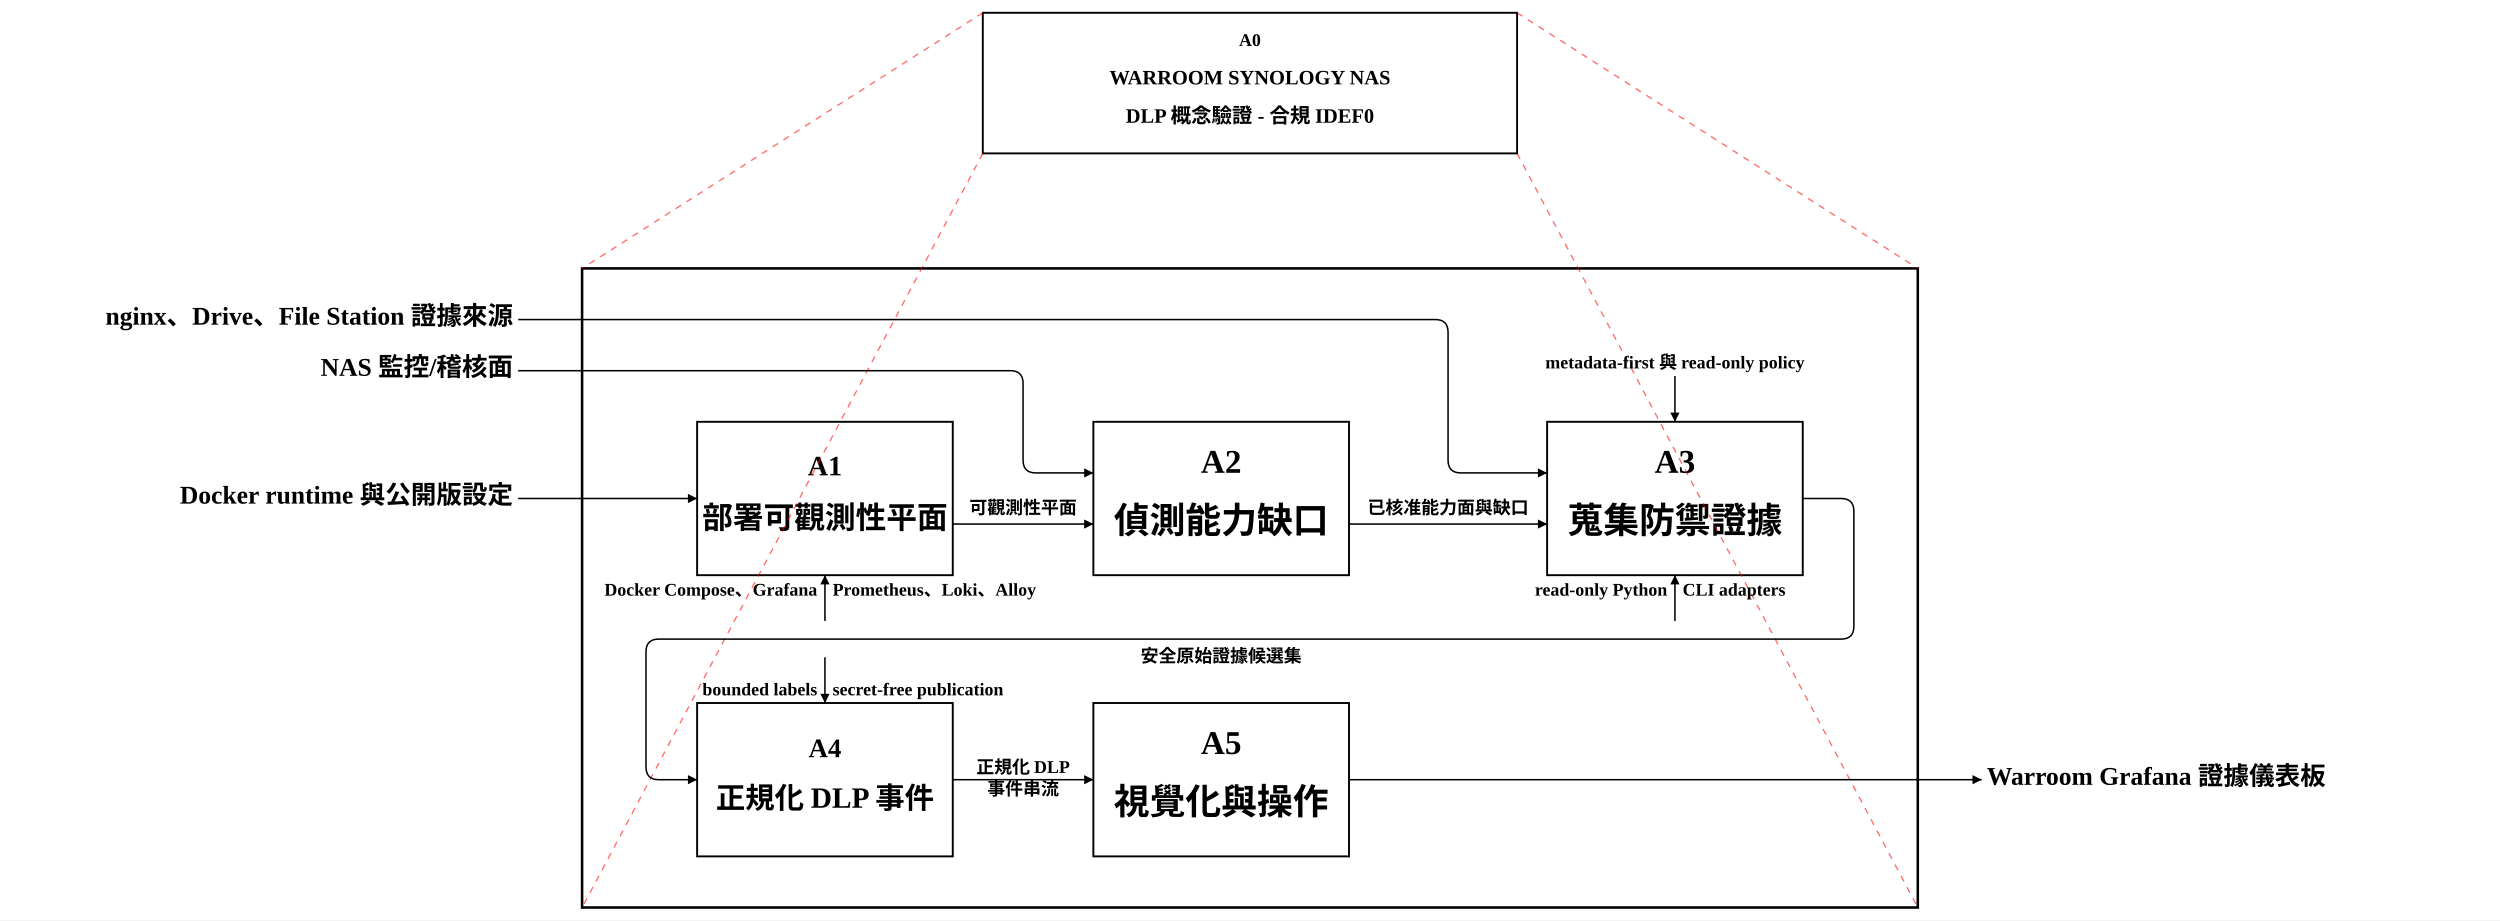
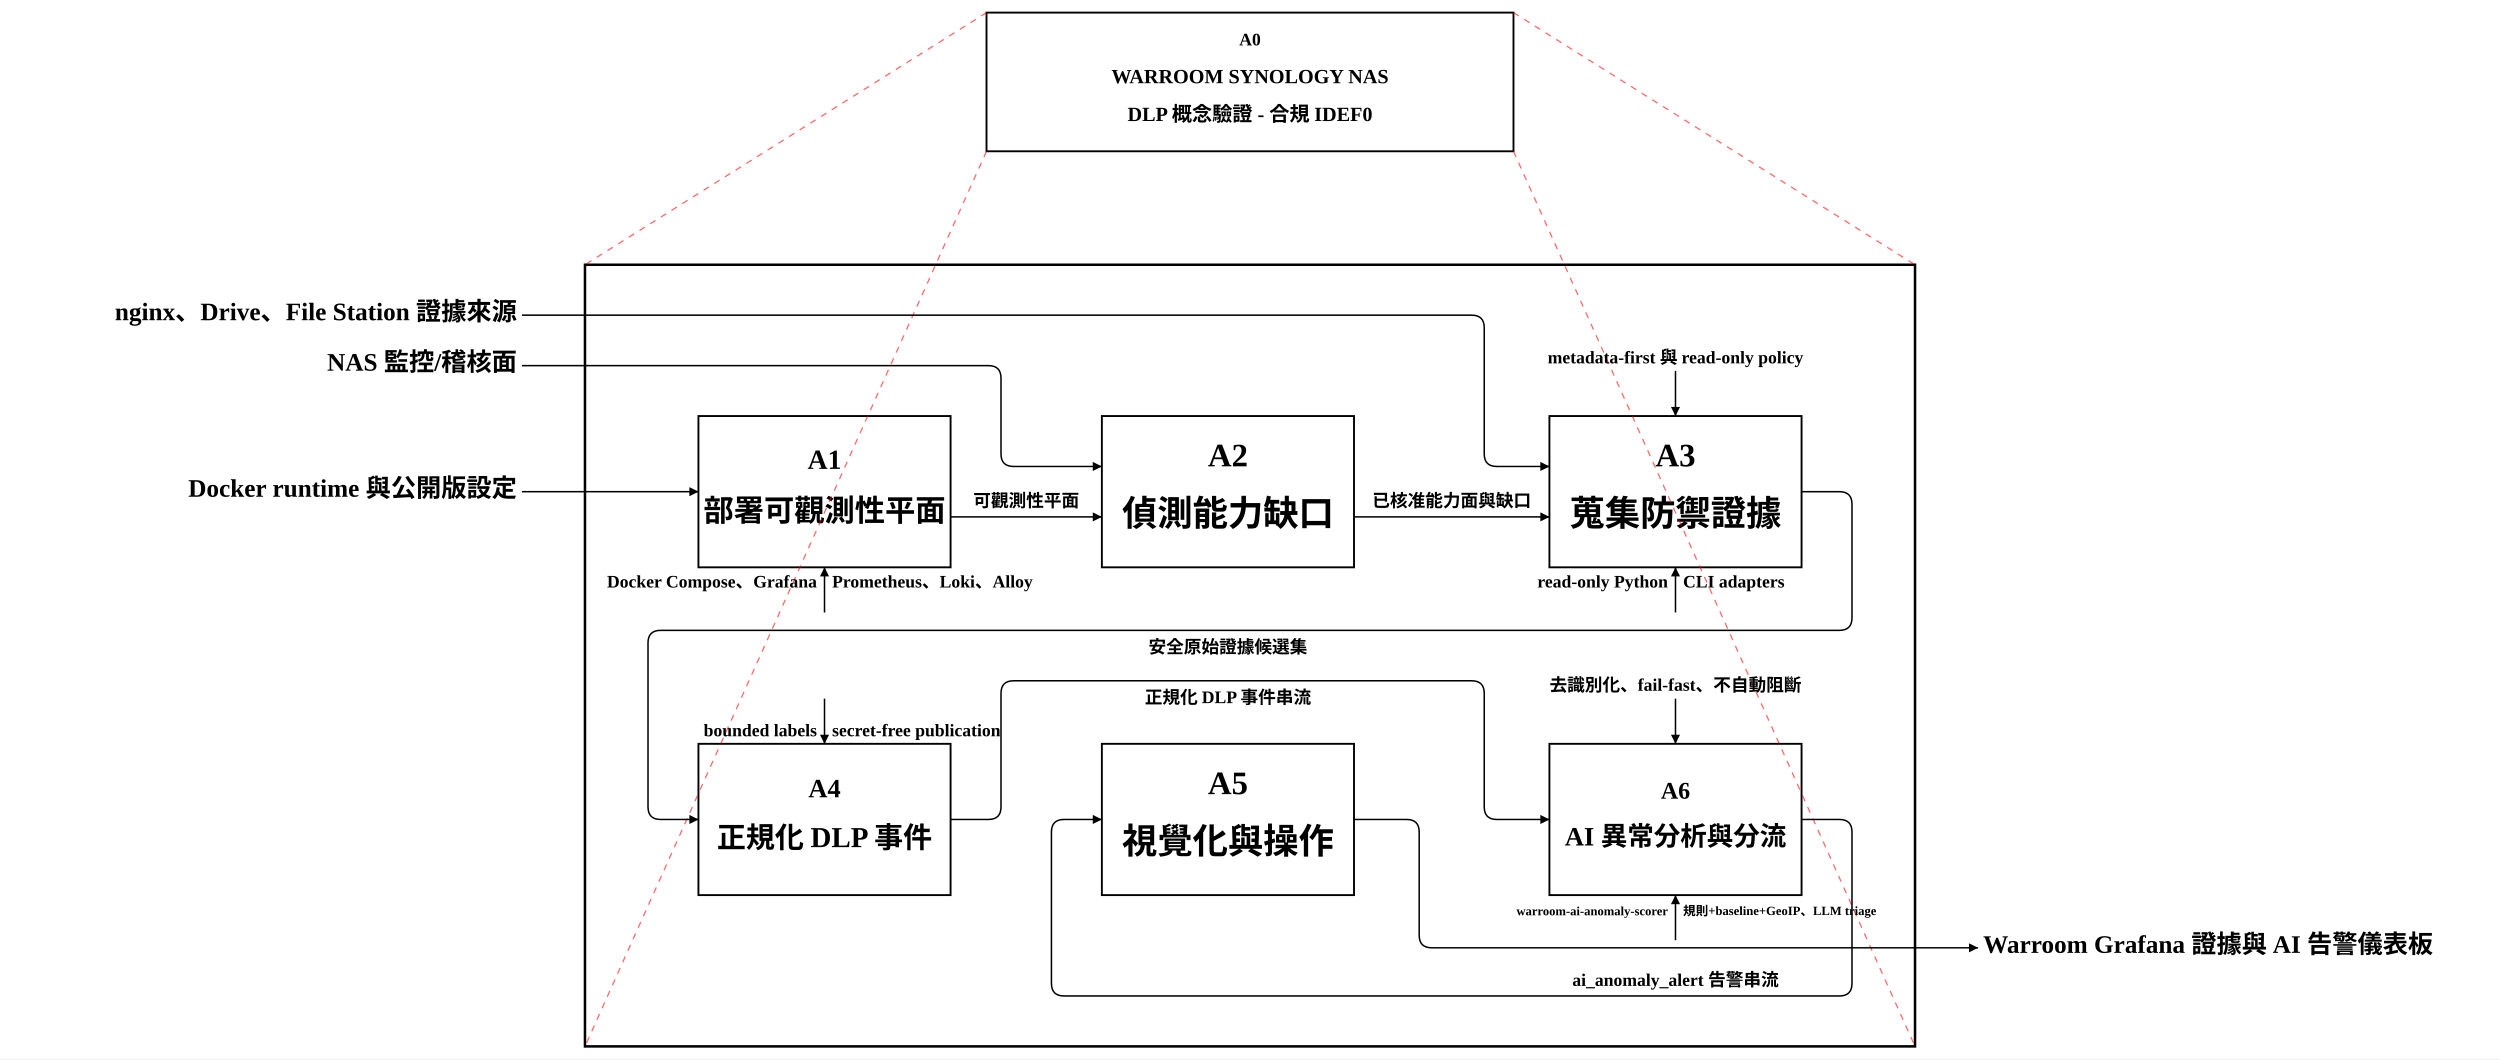
- <svg xmlns="http://www.w3.org/2000/svg" width="1955.9" height="720.0" viewBox="-415.4 -210.0 1955.9 720.0">
+ <svg xmlns="http://www.w3.org/2000/svg" width="1983.0" height="840.0" viewBox="-424.0 -210.0 1983.0 840.0">
  <defs>
    <marker id="arrow" viewBox="0 0 10 10" refX="10" refY="5" markerWidth="6" markerHeight="6" orient="auto-start-reverse">
      <path d="M 0 0 L 10 5 L 0 10 z" fill="black" />
    </marker>
    <marker id="call_arrow" viewBox="0 0 10 10" refX="10" refY="5" markerWidth="8" markerHeight="8" orient="auto-start-reverse">
      <path d="M 0 0 L 10 5 L 0 10 M 0 2 L 6 5 L 0 8" fill="none" stroke="black" stroke-width="1" />
    </marker>
  </defs>
-   <rect x="-415.4" y="-210.0" width="1955.9" height="720.0" fill="white" />
+   <rect x="-424.0" y="-210.0" width="1983.0" height="840.0" fill="white" />
  <rect x="130.0" y="120.0" width="200.0" height="120.0" stroke="black" fill="white" stroke-width="1.5" data-id="A1" />
  <text x="230.0" y="161.9" text-anchor="middle" font-size="22" font-weight="bold" font-family="'Times New Roman', 'BiauKai', 'DFKai-SB', '標楷體', 'KaiTi', serif" data-id="A1">A1</text>
  <text x="230.0" y="203.4" text-anchor="middle" font-size="24" font-weight="bold" font-family="'Times New Roman', 'BiauKai', 'DFKai-SB', '標楷體', 'KaiTi', serif" data-id="A1">部署可觀測性平面</text>
-   <rect x="440.0" y="120.0" width="200.0" height="120.0" stroke="black" fill="white" stroke-width="1.5" data-id="A2" />
-   <text x="540.0" y="159.9" text-anchor="middle" font-size="26" font-weight="bold" font-family="'Times New Roman', 'BiauKai', 'DFKai-SB', '標楷體', 'KaiTi', serif" data-id="A2">A2</text>
-   <text x="540.0" y="207.0" text-anchor="middle" font-size="28" font-weight="bold" font-family="'Times New Roman', 'BiauKai', 'DFKai-SB', '標楷體', 'KaiTi', serif" data-id="A2">偵測能力缺口</text>
-   <rect x="795.0" y="120.0" width="200.0" height="120.0" stroke="black" fill="white" stroke-width="1.5" data-id="A3" />
-   <text x="895.0" y="159.9" text-anchor="middle" font-size="26" font-weight="bold" font-family="'Times New Roman', 'BiauKai', 'DFKai-SB', '標楷體', 'KaiTi', serif" data-id="A3">A3</text>
-   <text x="895.0" y="207.0" text-anchor="middle" font-size="28" font-weight="bold" font-family="'Times New Roman', 'BiauKai', 'DFKai-SB', '標楷體', 'KaiTi', serif" data-id="A3">蒐集防禦證據</text>
-   <rect x="130.0" y="340.0" width="200.0" height="120.0" stroke="black" fill="white" stroke-width="1.5" data-id="A4" />
-   <text x="230.0" y="382.4" text-anchor="middle" font-size="21" font-weight="bold" font-family="'Times New Roman', 'BiauKai', 'DFKai-SB', '標楷體', 'KaiTi', serif" data-id="A4">A4</text>
-   <text x="230.0" y="422.4" text-anchor="middle" font-size="23" font-weight="bold" font-family="'Times New Roman', 'BiauKai', 'DFKai-SB', '標楷體', 'KaiTi', serif" data-id="A4">正規化 DLP 事件</text>
-   <rect x="440.0" y="340.0" width="200.0" height="120.0" stroke="black" fill="white" stroke-width="1.5" data-id="A5" />
-   <text x="540.0" y="379.9" text-anchor="middle" font-size="26" font-weight="bold" font-family="'Times New Roman', 'BiauKai', 'DFKai-SB', '標楷體', 'KaiTi', serif" data-id="A5">A5</text>
-   <text x="540.0" y="427.0" text-anchor="middle" font-size="28" font-weight="bold" font-family="'Times New Roman', 'BiauKai', 'DFKai-SB', '標楷體', 'KaiTi', serif" data-id="A5">視覺化與操作</text>
-   <rect x="40.0" y="0.0" width="1045.0" height="500.0" stroke="black" fill="none" stroke-width="2" />
-   <rect x="353.5" y="-200.0" width="418.0" height="110.0" stroke="black" fill="white" stroke-width="1.5" data-id="A0" />
-   <text x="562.5" y="-174.0" text-anchor="middle" font-size="14" font-weight="bold" font-family="'Times New Roman', 'BiauKai', 'DFKai-SB', '標楷體', 'KaiTi', serif" data-id="A0">A0</text>
-   <text x="562.5" y="-144.0" text-anchor="middle" font-size="16" font-weight="bold" font-family="'Times New Roman', 'BiauKai', 'DFKai-SB', '標楷體', 'KaiTi', serif" data-id="A0">WARROOM SYNOLOGY NAS</text>
-   <text x="562.5" y="-114.0" text-anchor="middle" font-size="16" font-weight="bold" font-family="'Times New Roman', 'BiauKai', 'DFKai-SB', '標楷體', 'KaiTi', serif" data-id="A0">DLP 概念驗證 - 合規 IDEF0</text>
-   <line x1="353.5" y1="-200.0" x2="40.0" y2="0.0" stroke="red" stroke-dasharray="5,5" stroke-width="1.0" opacity="0.6" />
-   <line x1="771.5" y1="-200.0" x2="1085.0" y2="0.0" stroke="red" stroke-dasharray="5,5" stroke-width="1.0" opacity="0.6" />
-   <line x1="353.5" y1="-90.0" x2="40.0" y2="500.0" stroke="red" stroke-dasharray="5,5" stroke-width="1.0" opacity="0.6" />
-   <line x1="771.5" y1="-90.0" x2="1085.0" y2="500.0" stroke="red" stroke-dasharray="5,5" stroke-width="1.0" opacity="0.6" />
-   <path d="M 330.0 200.0 L 440.0 200.0" stroke="black" stroke-width="1.2" data-arrow-id="F12" data-waypoints="330.0,200.0 440.0,200.0" marker-end="url(#arrow)" fill="none" />
-   <path d="M 640.0 200.0 L 795.0 200.0" stroke="black" stroke-width="1.2" data-arrow-id="F23" data-waypoints="640.0,200.0 795.0,200.0" marker-end="url(#arrow)" fill="none" />
-   <path d="M 330.0 400.0 L 440.0 400.0" stroke="black" stroke-width="1.2" data-arrow-id="F45" data-waypoints="330.0,400.0 440.0,400.0" marker-end="url(#arrow)" fill="none" />
-   <path d="M 995.0 180.0 L 1025.0 180.0 Q 1035.0 180.0 1035.0 190.0 L 1035.0 280.0 Q 1035.0 290.0 1025.0 290.0 L 100.0 290.0 Q 90.0 290.0 90.0 300.0 L 90.0 390.0 Q 90.0 400.0 100.0 400.0 L 130.0 400.0" stroke="black" stroke-width="1.2" data-arrow-id="F34" data-waypoints="995.0,180.0 1035.0,180.0 1035.0,290.0 90.0,290.0 90.0,400.0 130.0,400.0" marker-end="url(#arrow)" fill="none" />
+   <rect x="450.0" y="120.0" width="200.0" height="120.0" stroke="black" fill="white" stroke-width="1.5" data-id="A2" />
+   <text x="550.0" y="159.9" text-anchor="middle" font-size="26" font-weight="bold" font-family="'Times New Roman', 'BiauKai', 'DFKai-SB', '標楷體', 'KaiTi', serif" data-id="A2">A2</text>
+   <text x="550.0" y="207.0" text-anchor="middle" font-size="28" font-weight="bold" font-family="'Times New Roman', 'BiauKai', 'DFKai-SB', '標楷體', 'KaiTi', serif" data-id="A2">偵測能力缺口</text>
+   <rect x="805.0" y="120.0" width="200.0" height="120.0" stroke="black" fill="white" stroke-width="1.5" data-id="A3" />
+   <text x="905.0" y="159.9" text-anchor="middle" font-size="26" font-weight="bold" font-family="'Times New Roman', 'BiauKai', 'DFKai-SB', '標楷體', 'KaiTi', serif" data-id="A3">A3</text>
+   <text x="905.0" y="207.0" text-anchor="middle" font-size="28" font-weight="bold" font-family="'Times New Roman', 'BiauKai', 'DFKai-SB', '標楷體', 'KaiTi', serif" data-id="A3">蒐集防禦證據</text>
+   <rect x="130.0" y="380.0" width="200.0" height="120.0" stroke="black" fill="white" stroke-width="1.5" data-id="A4" />
+   <text x="230.0" y="422.4" text-anchor="middle" font-size="21" font-weight="bold" font-family="'Times New Roman', 'BiauKai', 'DFKai-SB', '標楷體', 'KaiTi', serif" data-id="A4">A4</text>
+   <text x="230.0" y="462.4" text-anchor="middle" font-size="23" font-weight="bold" font-family="'Times New Roman', 'BiauKai', 'DFKai-SB', '標楷體', 'KaiTi', serif" data-id="A4">正規化 DLP 事件</text>
+   <rect x="450.0" y="380.0" width="200.0" height="120.0" stroke="black" fill="white" stroke-width="1.5" data-id="A5" />
+   <text x="550.0" y="419.9" text-anchor="middle" font-size="26" font-weight="bold" font-family="'Times New Roman', 'BiauKai', 'DFKai-SB', '標楷體', 'KaiTi', serif" data-id="A5">A5</text>
+   <text x="550.0" y="467.0" text-anchor="middle" font-size="28" font-weight="bold" font-family="'Times New Roman', 'BiauKai', 'DFKai-SB', '標楷體', 'KaiTi', serif" data-id="A5">視覺化與操作</text>
+   <rect x="805.0" y="380.0" width="200.0" height="120.0" stroke="black" fill="white" stroke-width="1.5" data-id="A6" />
+   <text x="905.0" y="423.5" text-anchor="middle" font-size="19" font-weight="bold" font-family="'Times New Roman', 'BiauKai', 'DFKai-SB', '標楷體', 'KaiTi', serif" data-id="A6">A6</text>
+   <text x="905.0" y="460.6" text-anchor="middle" font-size="21" font-weight="bold" font-family="'Times New Roman', 'BiauKai', 'DFKai-SB', '標楷體', 'KaiTi', serif" data-id="A6">AI 異常分析與分流</text>
+   <rect x="40.0" y="0.0" width="1055.0" height="620.0" stroke="black" fill="none" stroke-width="2" />
+   <rect x="358.5" y="-200.0" width="418.0" height="110.0" stroke="black" fill="white" stroke-width="1.5" data-id="A0" />
+   <text x="567.5" y="-174.0" text-anchor="middle" font-size="14" font-weight="bold" font-family="'Times New Roman', 'BiauKai', 'DFKai-SB', '標楷體', 'KaiTi', serif" data-id="A0">A0</text>
+   <text x="567.5" y="-144.0" text-anchor="middle" font-size="16" font-weight="bold" font-family="'Times New Roman', 'BiauKai', 'DFKai-SB', '標楷體', 'KaiTi', serif" data-id="A0">WARROOM SYNOLOGY NAS</text>
+   <text x="567.5" y="-114.0" text-anchor="middle" font-size="16" font-weight="bold" font-family="'Times New Roman', 'BiauKai', 'DFKai-SB', '標楷體', 'KaiTi', serif" data-id="A0">DLP 概念驗證 - 合規 IDEF0</text>
+   <line x1="358.5" y1="-200.0" x2="40.0" y2="0.0" stroke="red" stroke-dasharray="5,5" stroke-width="1.0" opacity="0.6" />
+   <line x1="776.5" y1="-200.0" x2="1095.0" y2="0.0" stroke="red" stroke-dasharray="5,5" stroke-width="1.0" opacity="0.6" />
+   <line x1="358.5" y1="-90.0" x2="40.0" y2="620.0" stroke="red" stroke-dasharray="5,5" stroke-width="1.0" opacity="0.6" />
+   <line x1="776.5" y1="-90.0" x2="1095.0" y2="620.0" stroke="red" stroke-dasharray="5,5" stroke-width="1.0" opacity="0.6" />
+   <path d="M 330.0 200.0 L 450.0 200.0" stroke="black" stroke-width="1.2" data-arrow-id="F12" data-waypoints="330.0,200.0 450.0,200.0" marker-end="url(#arrow)" fill="none" />
+   <path d="M 650.0 200.0 L 805.0 200.0" stroke="black" stroke-width="1.2" data-arrow-id="F23" data-waypoints="650.0,200.0 805.0,200.0" marker-end="url(#arrow)" fill="none" />
+   <path d="M 1005.0 180.0 L 1035.0 180.0 Q 1045.0 180.0 1045.0 190.0 L 1045.0 280.0 Q 1045.0 290.0 1035.0 290.0 L 100.0 290.0 Q 90.0 290.0 90.0 300.0 L 90.0 430.0 Q 90.0 440.0 100.0 440.0 L 130.0 440.0" stroke="black" stroke-width="1.2" data-arrow-id="F34" data-waypoints="1005.0,180.0 1045.0,180.0 1045.0,290.0 90.0,290.0 90.0,440.0 130.0,440.0" marker-end="url(#arrow)" fill="none" />
+   <path d="M 330.0 440.0 L 360.0 440.0 Q 370.0 440.0 370.0 430.0 L 370.0 340.0 Q 370.0 330.0 380.0 330.0 L 743.3 330.0 Q 753.3 330.0 753.3 340.0 L 753.3 430.0 Q 753.3 440.0 763.3 440.0 L 805.0 440.0" stroke="black" stroke-width="1.2" data-arrow-id="F46" data-waypoints="330.0,440.0 370.0,440.0 370.0,330.0 753.3,330.0 753.3,440.0 805.0,440.0" marker-end="url(#arrow)" fill="none" />
+   <path d="M 1005.0 440.0 L 1035.0 440.0 Q 1045.0 440.0 1045.0 450.0 L 1045.0 570.0 Q 1045.0 580.0 1035.0 580.0 L 420.0 580.0 Q 410.0 580.0 410.0 570.0 L 410.0 450.0 Q 410.0 440.0 420.0 440.0 L 450.0 440.0" stroke="black" stroke-width="1.2" data-arrow-id="F65" data-waypoints="1005.0,440.0 1045.0,440.0 1045.0,580.0 410.0,580.0 410.0,440.0 450.0,440.0" marker-end="url(#arrow)" fill="none" />
  <path d="M -10.0 180.0 L 130.0 180.0" stroke="black" stroke-width="1.2" data-arrow-id="I1" data-waypoints="-10.0,180.0 130.0,180.0" marker-end="url(#arrow)" fill="none" />
-   <path d="M -10.0 80.0 L 375.0 80.0 Q 385.0 80.0 385.0 90.0 L 385.0 150.0 Q 385.0 160.0 395.0 160.0 L 440.0 160.0" stroke="black" stroke-width="1.2" data-arrow-id="I2" data-waypoints="-10.0,80.0 385.0,80.0 385.0,160.0 440.0,160.0" marker-end="url(#arrow)" fill="none" />
-   <path d="M -10.0 40.0 L 707.5 40.0 Q 717.5 40.0 717.5 50.0 L 717.5 150.0 Q 717.5 160.0 727.5 160.0 L 795.0 160.0" stroke="black" stroke-width="1.2" data-arrow-id="I3" data-waypoints="-10.0,40.0 717.5,40.0 717.5,160.0 795.0,160.0" marker-end="url(#arrow)" fill="none" />
-   <path d="M 895.0 84.2 L 895.0 120.0" stroke="black" stroke-width="1.2" data-arrow-id="C1" data-waypoints="895.0,84.2 895.0,120.0" marker-end="url(#arrow)" fill="none" />
-   <path d="M 230.0 304.2 L 230.0 340.0" stroke="black" stroke-width="1.2" data-arrow-id="C2" data-waypoints="230.0,304.2 230.0,340.0" marker-end="url(#arrow)" fill="none" />
+   <path d="M -10.0 80.0 L 360.0 80.0 Q 370.0 80.0 370.0 90.0 L 370.0 150.0 Q 370.0 160.0 380.0 160.0 L 450.0 160.0" stroke="black" stroke-width="1.2" data-arrow-id="I2" data-waypoints="-10.0,80.0 370.0,80.0 370.0,160.0 450.0,160.0" marker-end="url(#arrow)" fill="none" />
+   <path d="M -10.0 40.0 L 743.3 40.0 Q 753.3 40.0 753.3 50.0 L 753.3 150.0 Q 753.3 160.0 763.3 160.0 L 805.0 160.0" stroke="black" stroke-width="1.2" data-arrow-id="I3" data-waypoints="-10.0,40.0 753.3,40.0 753.3,160.0 805.0,160.0" marker-end="url(#arrow)" fill="none" />
+   <path d="M 905.0 84.2 L 905.0 120.0" stroke="black" stroke-width="1.2" data-arrow-id="C1" data-waypoints="905.0,84.2 905.0,120.0" marker-end="url(#arrow)" fill="none" />
+   <path d="M 230.0 344.2 L 230.0 380.0" stroke="black" stroke-width="1.2" data-arrow-id="C2" data-waypoints="230.0,344.2 230.0,380.0" marker-end="url(#arrow)" fill="none" />
  <path d="M 230.0 275.8 L 230.0 240.0" stroke="black" stroke-width="1.2" data-arrow-id="M1" data-waypoints="230.0,275.8 230.0,240.0" marker-end="url(#arrow)" fill="none" />
-   <path d="M 895.0 275.8 L 895.0 240.0" stroke="black" stroke-width="1.2" data-arrow-id="M2" data-waypoints="895.0,275.8 895.0,240.0" marker-end="url(#arrow)" fill="none" />
-   <path d="M 640.0 400.0 L 1135.0 400.0" stroke="black" stroke-width="1.2" data-arrow-id="O1" data-waypoints="640.0,400.0 1135.0,400.0" marker-end="url(#arrow)" fill="none" />
-   <text x="895.0" y="78.2" font-size="14" text-anchor="middle" font-weight="bold" fill="black" font-family="'Times New Roman', 'BiauKai', 'DFKai-SB', '標楷體', 'KaiTi', serif" data-arrow-id="C1">metadata-first 與 read-only policy</text>
-   <text x="224.0" y="334.0" font-size="14" text-anchor="end" font-weight="bold" fill="black" font-family="'Times New Roman', 'BiauKai', 'DFKai-SB', '標楷體', 'KaiTi', serif" data-arrow-id="C2">bounded labels</text>
-   <text x="236.0" y="334.0" font-size="14" text-anchor="start" font-weight="bold" fill="black" font-family="'Times New Roman', 'BiauKai', 'DFKai-SB', '標楷體', 'KaiTi', serif" data-arrow-id="C2">secret-free publication</text>
+   <path d="M 905.0 275.8 L 905.0 240.0" stroke="black" stroke-width="1.2" data-arrow-id="M2" data-waypoints="905.0,275.8 905.0,240.0" marker-end="url(#arrow)" fill="none" />
+   <path d="M 905.0 344.2 L 905.0 380.0" stroke="black" stroke-width="1.2" data-arrow-id="C3" data-waypoints="905.0,344.2 905.0,380.0" marker-end="url(#arrow)" fill="none" />
+   <path d="M 905.0 535.8 L 905.0 500.0" stroke="black" stroke-width="1.2" data-arrow-id="M3" data-waypoints="905.0,535.8 905.0,500.0" marker-end="url(#arrow)" fill="none" />
+   <path d="M 650.0 440.0 L 691.7 440.0 Q 701.7 440.0 701.7 450.0 L 701.7 531.8 Q 701.7 541.8 711.7 541.8 L 1145.0 541.8" stroke="black" stroke-width="1.2" data-arrow-id="O1" data-waypoints="650.0,440.0 701.7,440.0 701.7,541.8 1145.0,541.8" marker-end="url(#arrow)" fill="none" />
+   <text x="905.0" y="78.2" font-size="14" text-anchor="middle" font-weight="bold" fill="black" font-family="'Times New Roman', 'BiauKai', 'DFKai-SB', '標楷體', 'KaiTi', serif" data-arrow-id="C1">metadata-first 與 read-only policy</text>
+   <text x="224.0" y="374.0" font-size="14" text-anchor="end" font-weight="bold" fill="black" font-family="'Times New Roman', 'BiauKai', 'DFKai-SB', '標楷體', 'KaiTi', serif" data-arrow-id="C2">bounded labels</text>
+   <text x="236.0" y="374.0" font-size="14" text-anchor="start" font-weight="bold" fill="black" font-family="'Times New Roman', 'BiauKai', 'DFKai-SB', '標楷體', 'KaiTi', serif" data-arrow-id="C2">secret-free publication</text>
  <text x="224.0" y="256.0" font-size="14" text-anchor="end" font-weight="bold" fill="black" font-family="'Times New Roman', 'BiauKai', 'DFKai-SB', '標楷體', 'KaiTi', serif" data-arrow-id="M1">Docker Compose、Grafana</text>
  <text x="236.0" y="256.0" font-size="14" text-anchor="start" font-weight="bold" fill="black" font-family="'Times New Roman', 'BiauKai', 'DFKai-SB', '標楷體', 'KaiTi', serif" data-arrow-id="M1">Prometheus、Loki、Alloy</text>
-   <text x="889.0" y="256.0" font-size="14" text-anchor="end" font-weight="bold" fill="black" font-family="'Times New Roman', 'BiauKai', 'DFKai-SB', '標楷體', 'KaiTi', serif" data-arrow-id="M2">read-only Python</text>
-   <text x="901.0" y="256.0" font-size="14" text-anchor="start" font-weight="bold" fill="black" font-family="'Times New Roman', 'BiauKai', 'DFKai-SB', '標楷體', 'KaiTi', serif" data-arrow-id="M2">CLI adapters</text>
-   <text x="385.0" y="192.0" font-size="14" font-weight="bold" fill="black" text-anchor="middle" font-family="'Times New Roman', 'BiauKai', 'DFKai-SB', '標楷體', 'KaiTi', serif" data-arrow-id="F12">可觀測性平面</text>
-   <text x="717.5" y="192.0" font-size="14" font-weight="bold" fill="black" text-anchor="middle" font-family="'Times New Roman', 'BiauKai', 'DFKai-SB', '標楷體', 'KaiTi', serif" data-arrow-id="F23">已核准能力面與缺口</text>
-   <text x="385.0" y="395.0" font-size="14" font-weight="bold" fill="black" text-anchor="middle" font-family="'Times New Roman', 'BiauKai', 'DFKai-SB', '標楷體', 'KaiTi', serif" data-arrow-id="F45">正規化 DLP</text>
-   <text x="385.0" y="412.0" font-size="14" font-weight="bold" fill="black" text-anchor="middle" font-family="'Times New Roman', 'BiauKai', 'DFKai-SB', '標楷體', 'KaiTi', serif" data-arrow-id="F45">事件串流</text>
-   <text x="540.0" y="308.0" font-size="14" font-weight="bold" fill="black" text-anchor="middle" font-family="'Times New Roman', 'BiauKai', 'DFKai-SB', '標楷體', 'KaiTi', serif" data-arrow-id="F34">安全原始證據候選集</text>
+   <text x="899.0" y="256.0" font-size="14" text-anchor="end" font-weight="bold" fill="black" font-family="'Times New Roman', 'BiauKai', 'DFKai-SB', '標楷體', 'KaiTi', serif" data-arrow-id="M2">read-only Python</text>
+   <text x="911.0" y="256.0" font-size="14" text-anchor="start" font-weight="bold" fill="black" font-family="'Times New Roman', 'BiauKai', 'DFKai-SB', '標楷體', 'KaiTi', serif" data-arrow-id="M2">CLI adapters</text>
+   <text x="905.0" y="338.2" font-size="14" text-anchor="middle" font-weight="bold" fill="black" font-family="'Times New Roman', 'BiauKai', 'DFKai-SB', '標楷體', 'KaiTi', serif" data-arrow-id="C3">去識別化、fail-fast、不自動阻斷</text>
+   <text x="899.0" y="516.0" font-size="10" text-anchor="end" font-weight="bold" fill="black" font-family="'Times New Roman', 'BiauKai', 'DFKai-SB', '標楷體', 'KaiTi', serif" data-arrow-id="M3">warroom-ai-anomaly-scorer</text>
+   <text x="911.0" y="516.0" font-size="10" text-anchor="start" font-weight="bold" fill="black" font-family="'Times New Roman', 'BiauKai', 'DFKai-SB', '標楷體', 'KaiTi', serif" data-arrow-id="M3">規則+baseline+GeoIP、LLM triage</text>
+   <text x="390.0" y="192.0" font-size="14" font-weight="bold" fill="black" text-anchor="middle" font-family="'Times New Roman', 'BiauKai', 'DFKai-SB', '標楷體', 'KaiTi', serif" data-arrow-id="F12">可觀測性平面</text>
+   <text x="727.5" y="192.0" font-size="14" font-weight="bold" fill="black" text-anchor="middle" font-family="'Times New Roman', 'BiauKai', 'DFKai-SB', '標楷體', 'KaiTi', serif" data-arrow-id="F23">已核准能力面與缺口</text>
+   <text x="550.0" y="308.0" font-size="14" font-weight="bold" fill="black" text-anchor="middle" font-family="'Times New Roman', 'BiauKai', 'DFKai-SB', '標楷體', 'KaiTi', serif" data-arrow-id="F34">安全原始證據候選集</text>
+   <text x="550.0" y="348.0" font-size="14" font-weight="bold" fill="black" text-anchor="middle" font-family="'Times New Roman', 'BiauKai', 'DFKai-SB', '標楷體', 'KaiTi', serif" data-arrow-id="F46">正規化 DLP 事件串流</text>
+   <text x="905.0" y="572.0" font-size="14" font-weight="bold" fill="black" text-anchor="middle" font-family="'Times New Roman', 'BiauKai', 'DFKai-SB', '標楷體', 'KaiTi', serif" data-arrow-id="F65">ai_anomaly_alert 告警串流</text>
  <text x="-14.0" y="184.0" font-size="20" text-anchor="end" font-weight="bold" fill="black" font-family="'Times New Roman', 'BiauKai', 'DFKai-SB', '標楷體', 'KaiTi', serif" data-arrow-id="I1">Docker runtime 與公開版設定</text>
  <text x="-14.0" y="84.0" font-size="20" text-anchor="end" font-weight="bold" fill="black" font-family="'Times New Roman', 'BiauKai', 'DFKai-SB', '標楷體', 'KaiTi', serif" data-arrow-id="I2">NAS 監控/稽核面</text>
  <text x="-14.0" y="44.0" font-size="20" text-anchor="end" font-weight="bold" fill="black" font-family="'Times New Roman', 'BiauKai', 'DFKai-SB', '標楷體', 'KaiTi', serif" data-arrow-id="I3">nginx、Drive、File Station 證據來源</text>
-   <text x="1139.0" y="404.0" font-size="20" text-anchor="start" font-weight="bold" fill="black" font-family="'Times New Roman', 'BiauKai', 'DFKai-SB', '標楷體', 'KaiTi', serif" data-arrow-id="O1">Warroom Grafana 證據儀表板</text>
+   <text x="1149.0" y="545.8" font-size="20" text-anchor="start" font-weight="bold" fill="black" font-family="'Times New Roman', 'BiauKai', 'DFKai-SB', '標楷體', 'KaiTi', serif" data-arrow-id="O1">Warroom Grafana 證據與 AI 告警儀表板</text>
</svg>
